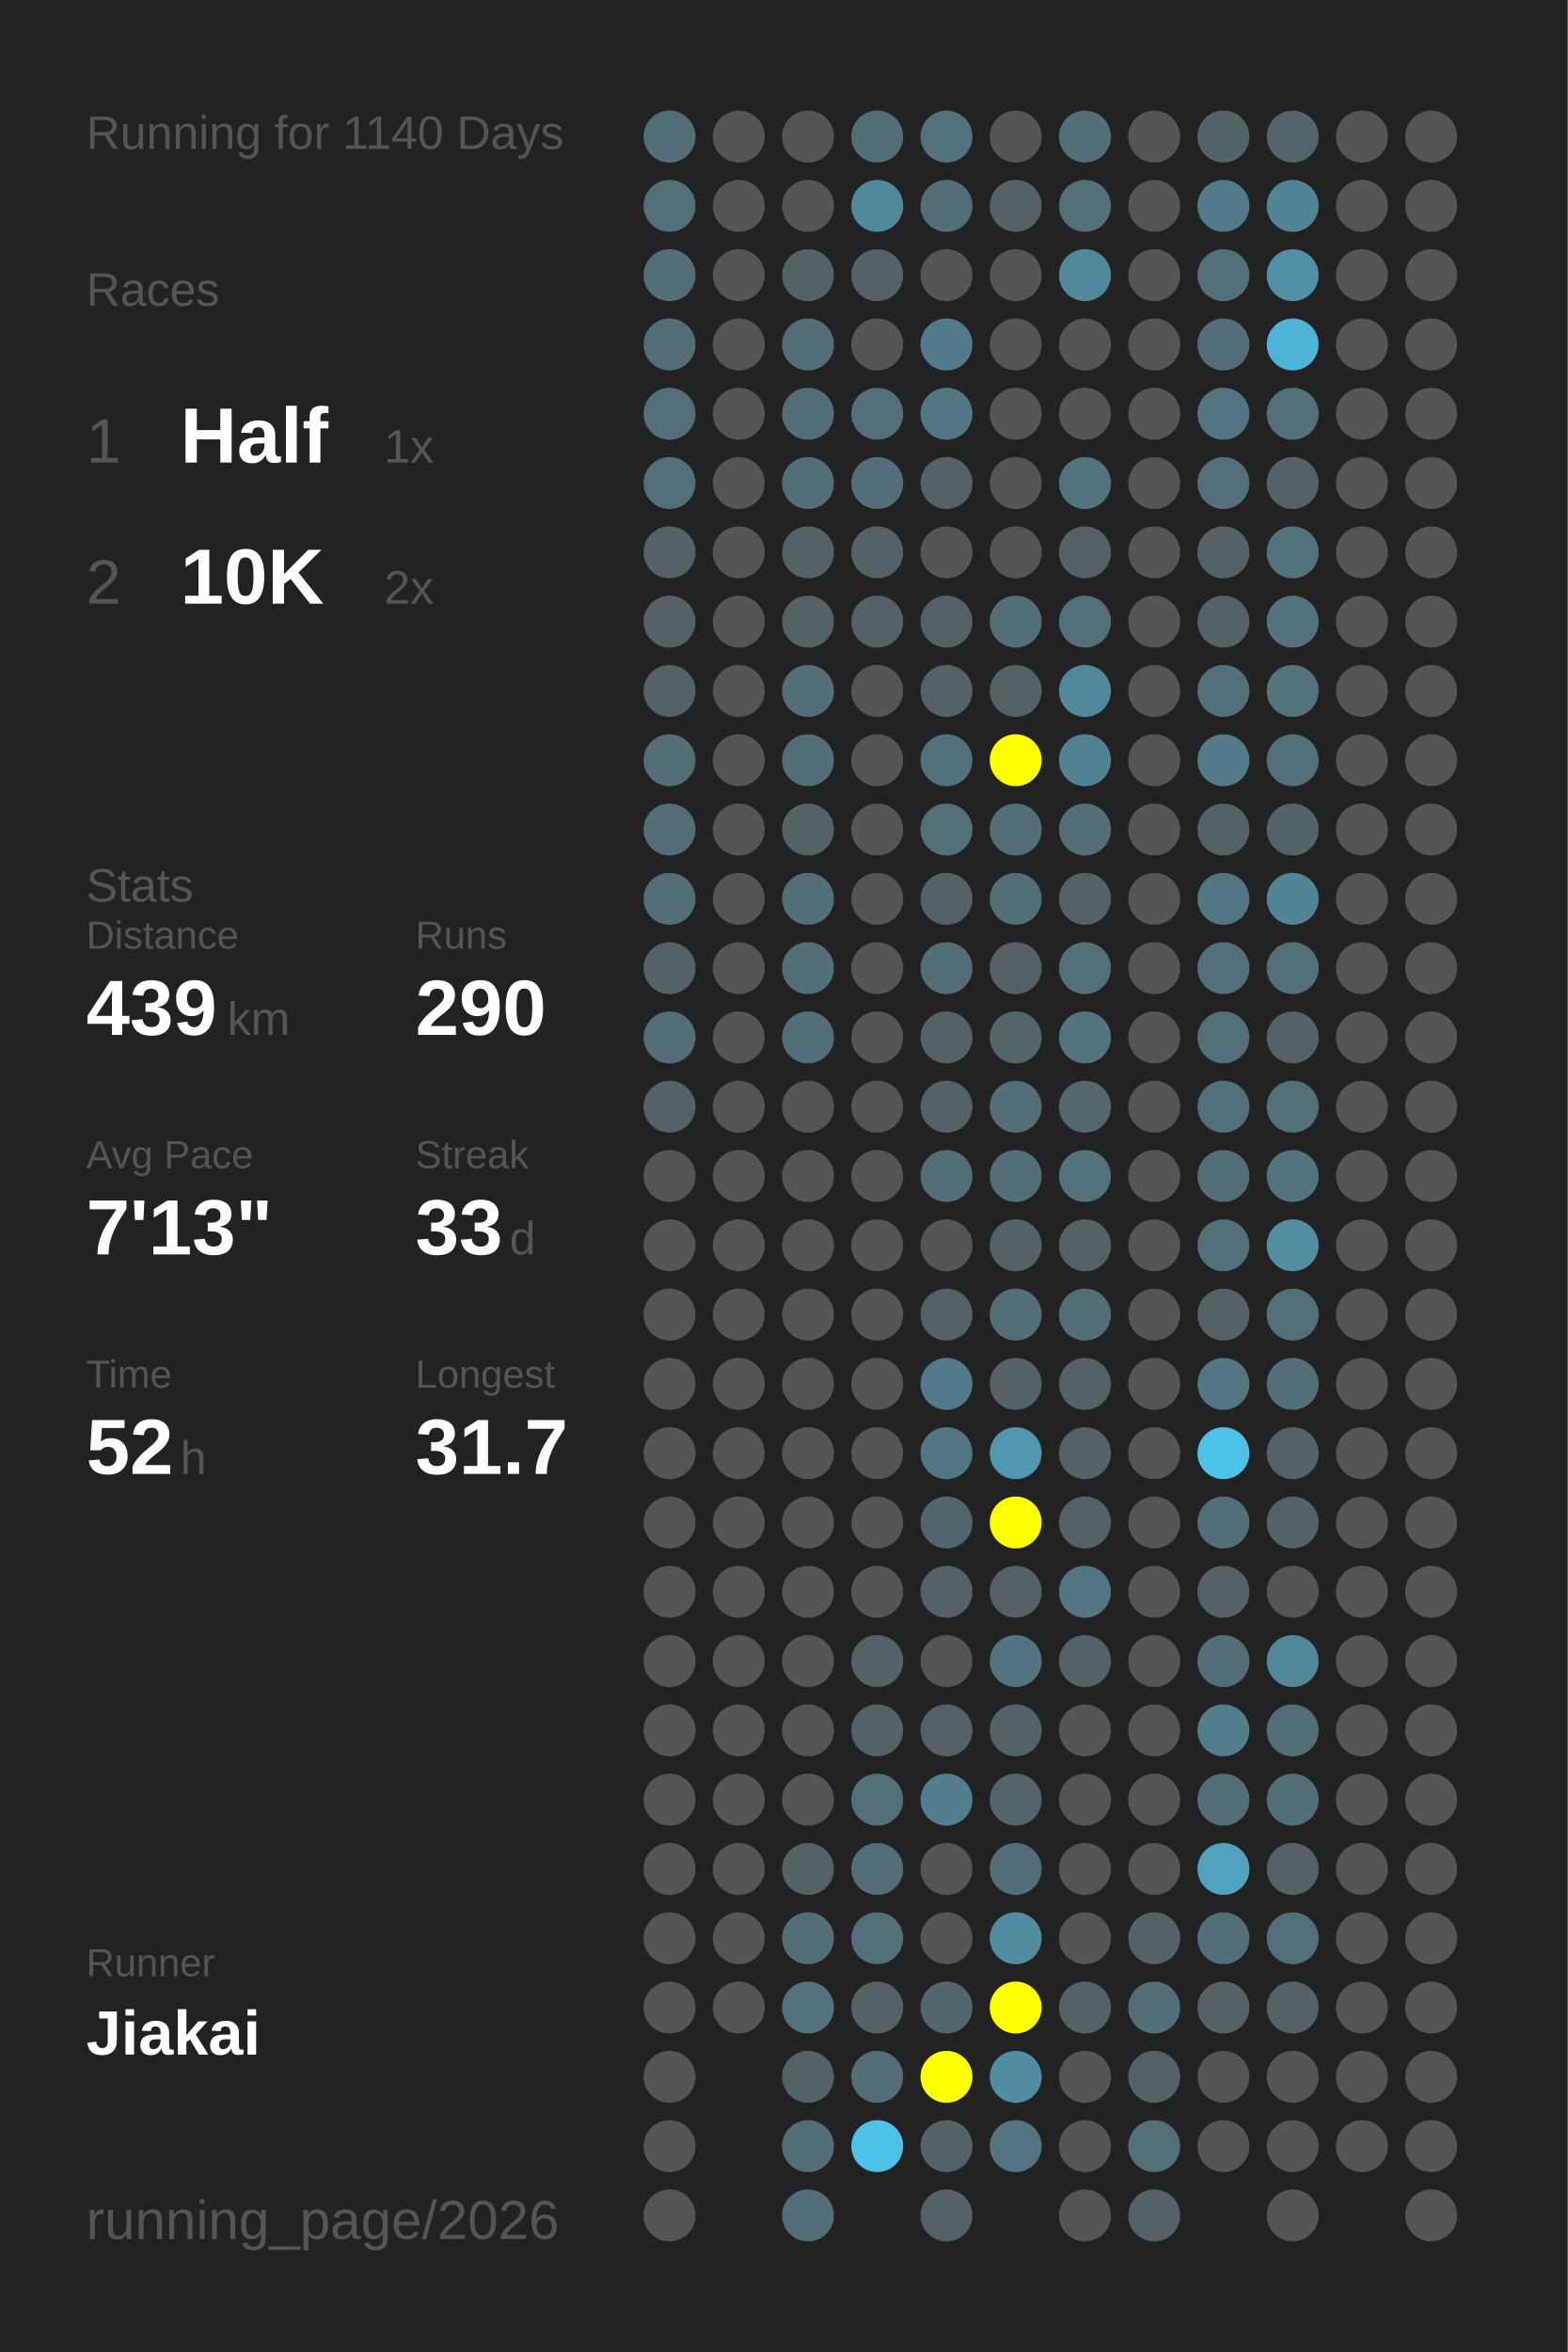
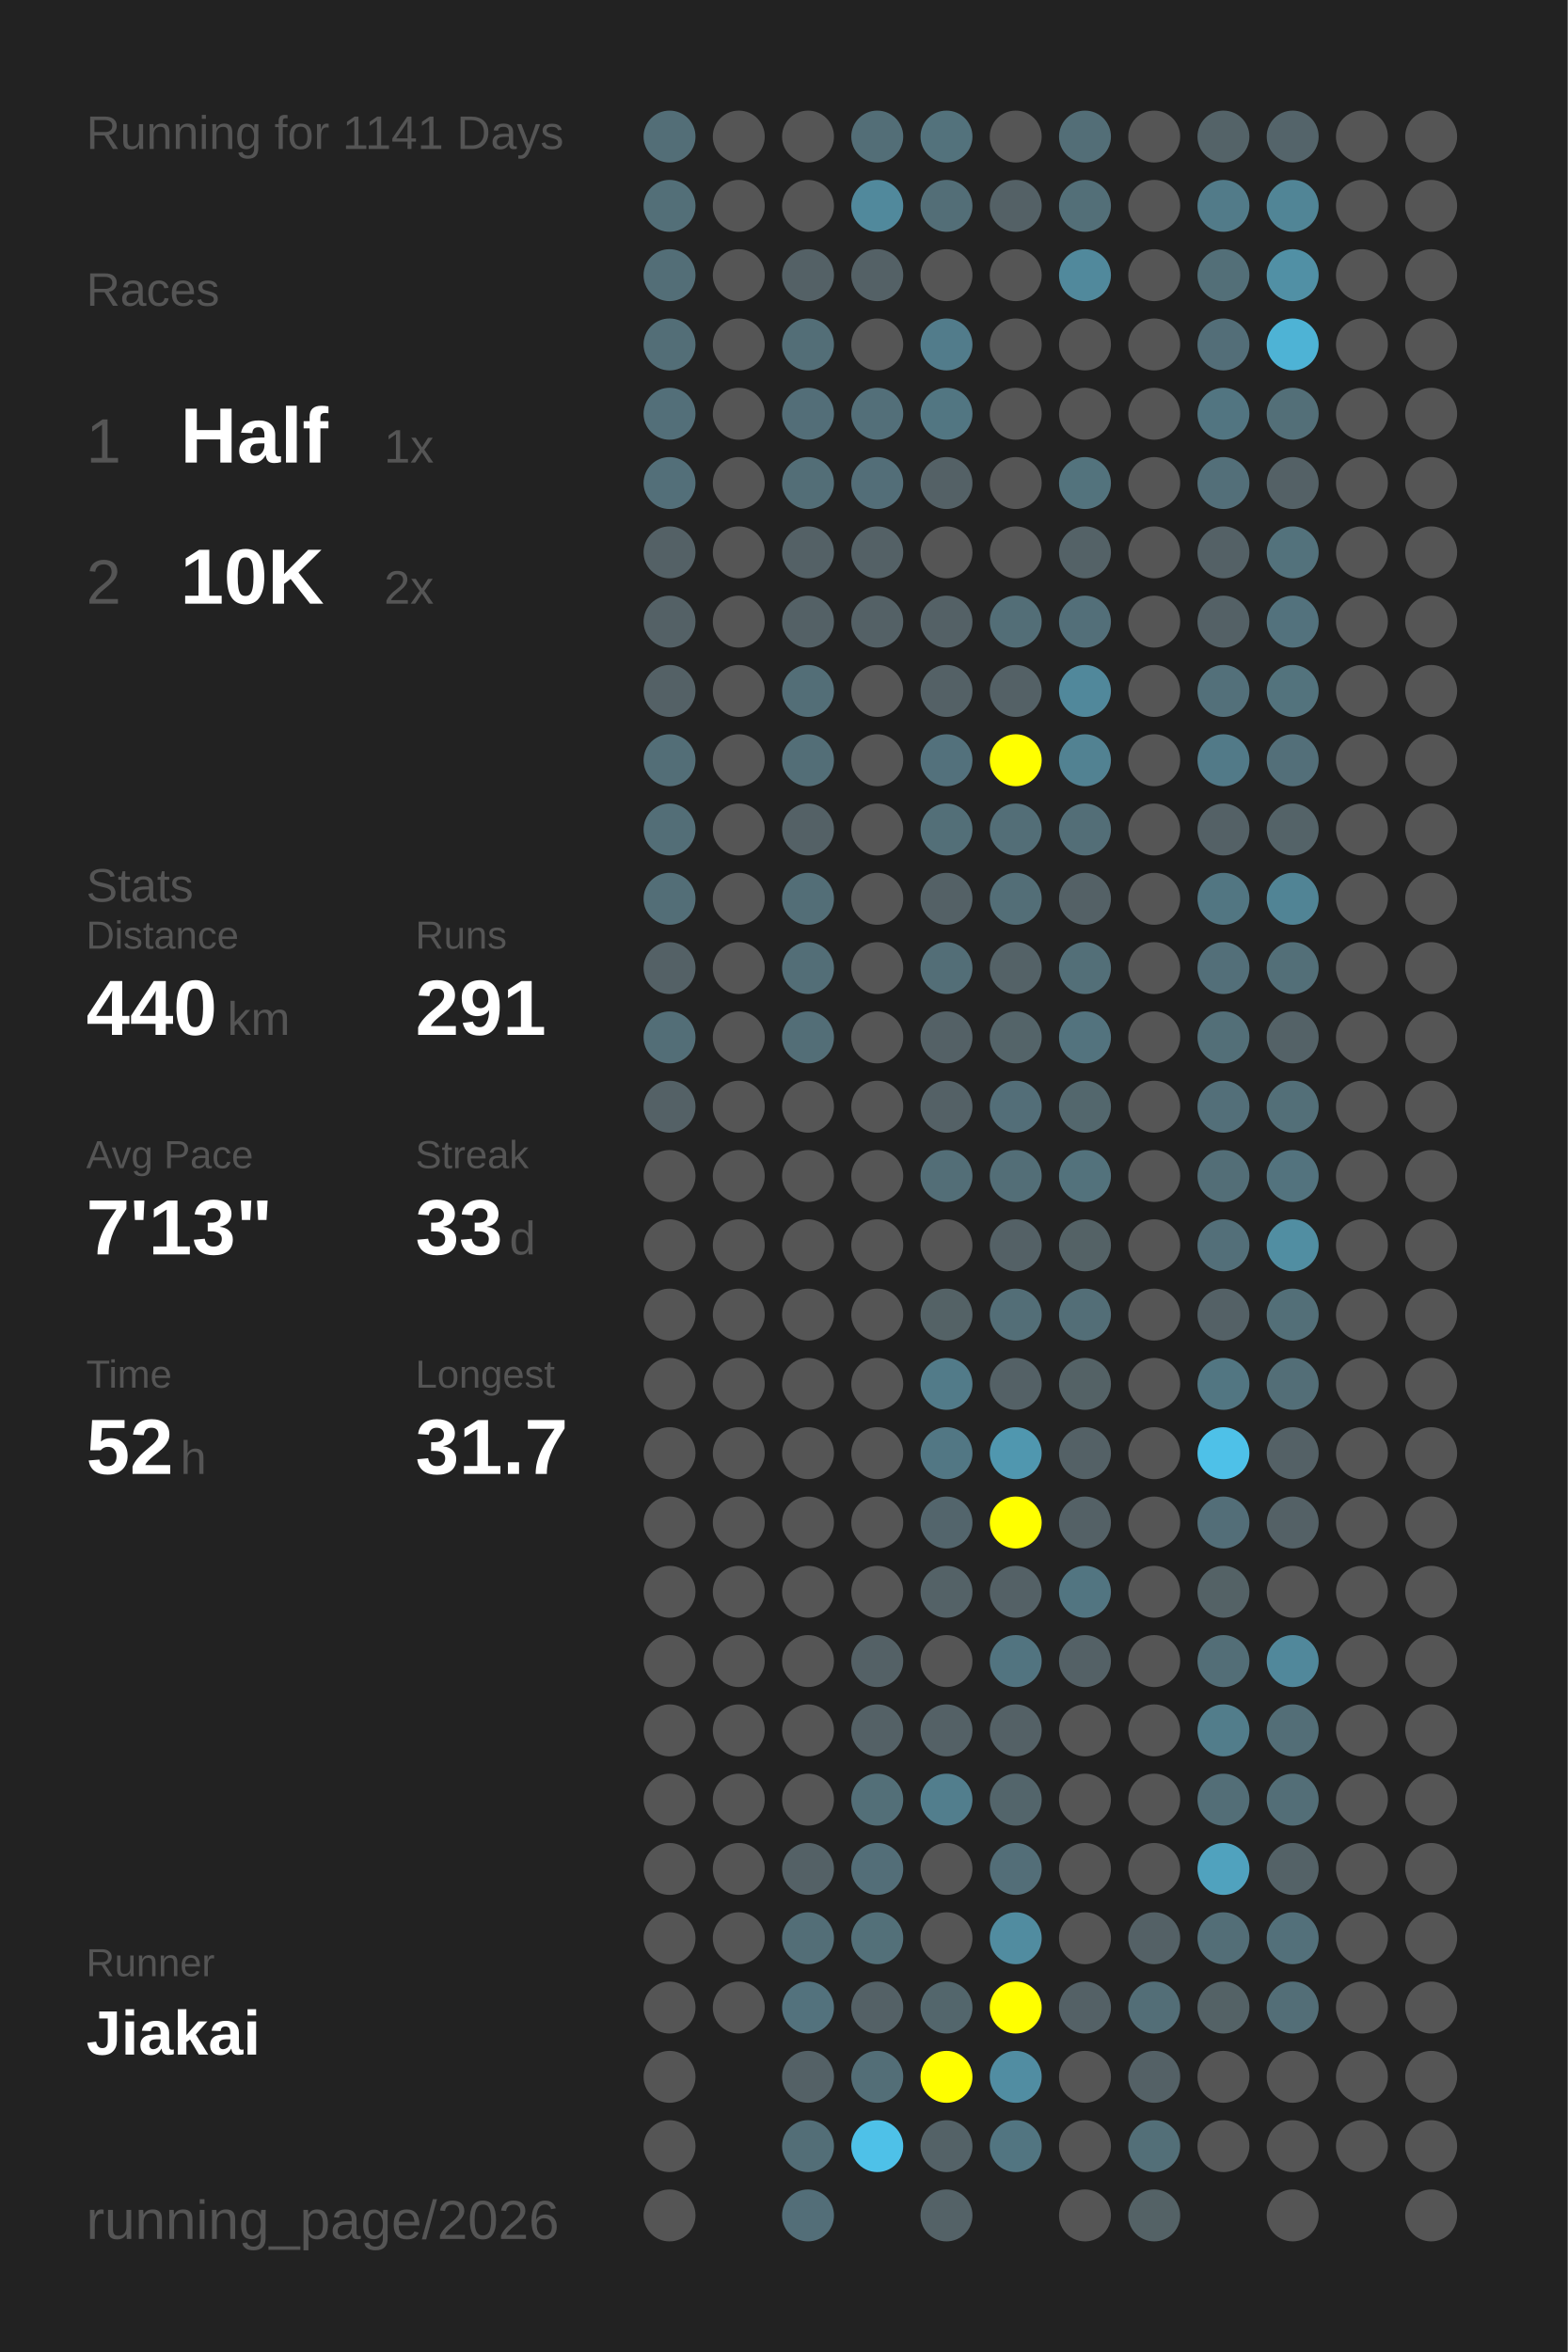
<svg xmlns="http://www.w3.org/2000/svg" baseProfile="full" height="300mm" version="1.1" viewBox="0,0,200,300" width="200mm">
  <defs />
  <rect fill="#222222" height="300" width="200" x="0" y="0" />
-   <text fill="#555555" style="font-size:6px; font-family:Arial;" x="11" y="19">Running for 1140 Days</text>
+   <text fill="#555555" style="font-size:6px; font-family:Arial;" x="11" y="19">Running for 1141 Days</text>
  <text fill="#555555" style="font-size:6px; font-family:Arial;" x="11" y="39">Races</text>
  <text fill="#555555" style="font-size:8px; font-family:Arial;" x="11" y="59">1</text>
  <text fill="#FFFFFF" style="font-size:10px; font-family:Arial; font-weight:bold;" x="23" y="59">Half</text>
  <text fill="#555555" style="font-size:6px; font-family:Arial;" x="49" y="59">1x</text>
  <text fill="#555555" style="font-size:8px; font-family:Arial;" x="11" y="77">2</text>
  <text fill="#FFFFFF" style="font-size:10px; font-family:Arial; font-weight:bold;" x="23" y="77">10K</text>
  <text fill="#555555" style="font-size:6px; font-family:Arial;" x="49" y="77">2x</text>
  <text fill="#555555" style="font-size:6px; font-family:Arial;" x="11" y="115">Stats</text>
  <text fill="#555555" style="font-size:5px; font-family:Arial;" x="11" y="121">Distance</text>
-   <text fill="#FFFFFF" style="font-size:10px; font-family:Arial; font-weight:bold;" x="11" y="132">439</text>
+   <text fill="#FFFFFF" style="font-size:10px; font-family:Arial; font-weight:bold;" x="11" y="132">440</text>
  <text fill="#555555" style="font-size:6px; font-family:Arial;" x="29" y="132">km</text>
  <text fill="#555555" style="font-size:5px; font-family:Arial;" x="53" y="121">Runs</text>
-   <text fill="#FFFFFF" style="font-size:10px; font-family:Arial; font-weight:bold;" x="53" y="132">290</text>
+   <text fill="#FFFFFF" style="font-size:10px; font-family:Arial; font-weight:bold;" x="53" y="132">291</text>
  <text fill="#555555" style="font-size:5px; font-family:Arial;" x="11" y="149">Avg Pace</text>
  <text fill="#FFFFFF" style="font-size:10px; font-family:Arial; font-weight:bold;" x="11" y="160">7'13"</text>
  <text fill="#555555" style="font-size:5px; font-family:Arial;" x="53" y="149">Streak</text>
  <text fill="#FFFFFF" style="font-size:10px; font-family:Arial; font-weight:bold;" x="53" y="160">33</text>
  <text fill="#555555" style="font-size:6px; font-family:Arial;" x="65" y="160">d</text>
  <text fill="#555555" style="font-size:5px; font-family:Arial;" x="11" y="177">Time</text>
  <text fill="#FFFFFF" style="font-size:10px; font-family:Arial; font-weight:bold;" x="11" y="188">52</text>
  <text fill="#555555" style="font-size:6px; font-family:Arial;" x="23" y="188">h</text>
  <text fill="#555555" style="font-size:5px; font-family:Arial;" x="53" y="177">Longest</text>
  <text fill="#FFFFFF" style="font-size:10px; font-family:Arial; font-weight:bold;" x="53" y="188">31.7</text>
  <text fill="#555555" style="font-size:5px; font-family:Arial;" x="11" y="252.065">Runner</text>
  <text fill="#FFFFFF" style="font-size:8px; font-family:Arial; font-weight:bold;" x="11" y="262.065">Jiakai</text>
  <text fill="#555555" style="font-size:7px; font-family:Arial;" x="11" y="285.581">running_page/2026</text>
  <circle cx="85.417" cy="17.419" fill="#536e77" r="3.312" />
  <circle cx="85.417" cy="26.258" fill="#536f78" r="3.312" />
  <circle cx="85.417" cy="35.097" fill="#536e77" r="3.312" />
  <circle cx="85.417" cy="43.935" fill="#536e77" r="3.312" />
  <circle cx="85.417" cy="52.774" fill="#536f79" r="3.312" />
  <circle cx="85.417" cy="61.613" fill="#536f79" r="3.312" />
  <circle cx="85.417" cy="70.452" fill="#546166" r="3.312" />
  <circle cx="85.417" cy="79.29" fill="#546166" r="3.312" />
  <circle cx="85.417" cy="88.129" fill="#546166" r="3.312" />
  <circle cx="85.417" cy="96.968" fill="#536e77" r="3.312" />
  <circle cx="85.417" cy="105.806" fill="#536e77" r="3.312" />
  <circle cx="85.417" cy="114.645" fill="#536e77" r="3.312" />
  <circle cx="85.417" cy="123.484" fill="#546166" r="3.312" />
  <circle cx="85.417" cy="132.323" fill="#536e77" r="3.312" />
  <circle cx="85.417" cy="141.161" fill="#546166" r="3.312" />
  <circle cx="85.417" cy="150" fill="#555555" r="3.312" />
  <circle cx="85.417" cy="158.839" fill="#555555" r="3.312" />
  <circle cx="85.417" cy="167.677" fill="#555555" r="3.312" />
  <circle cx="85.417" cy="176.516" fill="#555555" r="3.312" />
  <circle cx="85.417" cy="185.355" fill="#555555" r="3.312" />
  <circle cx="85.417" cy="194.194" fill="#555555" r="3.312" />
  <circle cx="85.417" cy="203.032" fill="#555555" r="3.312" />
  <circle cx="85.417" cy="211.871" fill="#555555" r="3.312" />
  <circle cx="85.417" cy="220.71" fill="#555555" r="3.312" />
  <circle cx="85.417" cy="229.548" fill="#555555" r="3.312" />
  <circle cx="85.417" cy="238.387" fill="#555555" r="3.312" />
  <circle cx="85.417" cy="247.226" fill="#555555" r="3.312" />
  <circle cx="85.417" cy="256.065" fill="#555555" r="3.312" />
  <circle cx="85.417" cy="264.903" fill="#555555" r="3.312" />
  <circle cx="85.417" cy="273.742" fill="#555555" r="3.312" />
  <circle cx="85.417" cy="282.581" fill="#555555" r="3.312" />
  <circle cx="94.25" cy="17.419" fill="#555555" r="3.312" />
  <circle cx="94.25" cy="26.258" fill="#555555" r="3.312" />
  <circle cx="94.25" cy="35.097" fill="#555555" r="3.312" />
  <circle cx="94.25" cy="43.935" fill="#555555" r="3.312" />
  <circle cx="94.25" cy="52.774" fill="#555555" r="3.312" />
  <circle cx="94.25" cy="61.613" fill="#555555" r="3.312" />
  <circle cx="94.25" cy="70.452" fill="#555555" r="3.312" />
  <circle cx="94.25" cy="79.29" fill="#555555" r="3.312" />
  <circle cx="94.25" cy="88.129" fill="#555555" r="3.312" />
  <circle cx="94.25" cy="96.968" fill="#555555" r="3.312" />
  <circle cx="94.25" cy="105.806" fill="#555555" r="3.312" />
  <circle cx="94.25" cy="114.645" fill="#555555" r="3.312" />
  <circle cx="94.25" cy="123.484" fill="#555555" r="3.312" />
  <circle cx="94.25" cy="132.323" fill="#555555" r="3.312" />
  <circle cx="94.25" cy="141.161" fill="#555555" r="3.312" />
  <circle cx="94.25" cy="150" fill="#555555" r="3.312" />
  <circle cx="94.25" cy="158.839" fill="#555555" r="3.312" />
  <circle cx="94.25" cy="167.677" fill="#555555" r="3.312" />
  <circle cx="94.25" cy="176.516" fill="#555555" r="3.312" />
  <circle cx="94.25" cy="185.355" fill="#555555" r="3.312" />
  <circle cx="94.25" cy="194.194" fill="#555555" r="3.312" />
  <circle cx="94.25" cy="203.032" fill="#555555" r="3.312" />
  <circle cx="94.25" cy="211.871" fill="#555555" r="3.312" />
  <circle cx="94.25" cy="220.71" fill="#555555" r="3.312" />
  <circle cx="94.25" cy="229.548" fill="#555555" r="3.312" />
  <circle cx="94.25" cy="238.387" fill="#555555" r="3.312" />
  <circle cx="94.25" cy="247.226" fill="#555555" r="3.312" />
  <circle cx="94.25" cy="256.065" fill="#555555" r="3.312" />
  <circle cx="103.083" cy="17.419" fill="#555555" r="3.312" />
  <circle cx="103.083" cy="26.258" fill="#555555" r="3.312" />
  <circle cx="103.083" cy="35.097" fill="#546166" r="3.312" />
  <circle cx="103.083" cy="43.935" fill="#536e77" r="3.312" />
  <circle cx="103.083" cy="52.774" fill="#536e78" r="3.312" />
  <circle cx="103.083" cy="61.613" fill="#536e77" r="3.312" />
  <circle cx="103.083" cy="70.452" fill="#546166" r="3.312" />
  <circle cx="103.083" cy="79.29" fill="#546166" r="3.312" />
  <circle cx="103.083" cy="88.129" fill="#536e77" r="3.312" />
  <circle cx="103.083" cy="96.968" fill="#536e77" r="3.312" />
  <circle cx="103.083" cy="105.806" fill="#546166" r="3.312" />
  <circle cx="103.083" cy="114.645" fill="#536e77" r="3.312" />
  <circle cx="103.083" cy="123.484" fill="#536e77" r="3.312" />
  <circle cx="103.083" cy="132.323" fill="#536e77" r="3.312" />
  <circle cx="103.083" cy="141.161" fill="#555555" r="3.312" />
  <circle cx="103.083" cy="150" fill="#555555" r="3.312" />
  <circle cx="103.083" cy="158.839" fill="#555555" r="3.312" />
  <circle cx="103.083" cy="167.677" fill="#555555" r="3.312" />
  <circle cx="103.083" cy="176.516" fill="#555555" r="3.312" />
  <circle cx="103.083" cy="185.355" fill="#555555" r="3.312" />
  <circle cx="103.083" cy="194.194" fill="#555555" r="3.312" />
  <circle cx="103.083" cy="203.032" fill="#555555" r="3.312" />
  <circle cx="103.083" cy="211.871" fill="#555555" r="3.312" />
  <circle cx="103.083" cy="220.71" fill="#555555" r="3.312" />
  <circle cx="103.083" cy="229.548" fill="#555555" r="3.312" />
  <circle cx="103.083" cy="238.387" fill="#546166" r="3.312" />
  <circle cx="103.083" cy="247.226" fill="#536e77" r="3.312" />
  <circle cx="103.083" cy="256.065" fill="#53727d" r="3.312" />
  <circle cx="103.083" cy="264.903" fill="#546166" r="3.312" />
  <circle cx="103.083" cy="273.742" fill="#536e77" r="3.312" />
  <circle cx="103.083" cy="282.581" fill="#536e78" r="3.312" />
  <circle cx="111.917" cy="17.419" fill="#536e77" r="3.312" />
  <circle cx="111.917" cy="26.258" fill="#51899c" r="3.312" />
  <circle cx="111.917" cy="35.097" fill="#546166" r="3.312" />
  <circle cx="111.917" cy="43.935" fill="#555555" r="3.312" />
  <circle cx="111.917" cy="52.774" fill="#536f79" r="3.312" />
  <circle cx="111.917" cy="61.613" fill="#536e78" r="3.312" />
  <circle cx="111.917" cy="70.452" fill="#546166" r="3.312" />
  <circle cx="111.917" cy="79.29" fill="#546166" r="3.312" />
  <circle cx="111.917" cy="88.129" fill="#555555" r="3.312" />
  <circle cx="111.917" cy="96.968" fill="#555555" r="3.312" />
  <circle cx="111.917" cy="105.806" fill="#555555" r="3.312" />
  <circle cx="111.917" cy="114.645" fill="#555555" r="3.312" />
  <circle cx="111.917" cy="123.484" fill="#555555" r="3.312" />
  <circle cx="111.917" cy="132.323" fill="#555555" r="3.312" />
  <circle cx="111.917" cy="141.161" fill="#555555" r="3.312" />
  <circle cx="111.917" cy="150" fill="#555555" r="3.312" />
  <circle cx="111.917" cy="158.839" fill="#555555" r="3.312" />
  <circle cx="111.917" cy="167.677" fill="#555555" r="3.312" />
  <circle cx="111.917" cy="176.516" fill="#555555" r="3.312" />
  <circle cx="111.917" cy="185.355" fill="#555555" r="3.312" />
  <circle cx="111.917" cy="194.194" fill="#555555" r="3.312" />
  <circle cx="111.917" cy="203.032" fill="#555555" r="3.312" />
  <circle cx="111.917" cy="211.871" fill="#546166" r="3.312" />
  <circle cx="111.917" cy="220.71" fill="#546166" r="3.312" />
  <circle cx="111.917" cy="229.548" fill="#536f78" r="3.312" />
  <circle cx="111.917" cy="238.387" fill="#536e78" r="3.312" />
  <circle cx="111.917" cy="247.226" fill="#537079" r="3.312" />
  <circle cx="111.917" cy="256.065" fill="#546166" r="3.312" />
  <circle cx="111.917" cy="264.903" fill="#536e77" r="3.312" />
  <circle cx="111.917" cy="273.742" fill="#4ec1e8" r="3.312" />
  <circle cx="120.75" cy="17.419" fill="#53727c" r="3.312" />
  <circle cx="120.75" cy="26.258" fill="#536e77" r="3.312" />
  <circle cx="120.75" cy="35.097" fill="#555555" r="3.312" />
  <circle cx="120.75" cy="43.935" fill="#527c8b" r="3.312" />
  <circle cx="120.75" cy="52.774" fill="#527682" r="3.312" />
  <circle cx="120.75" cy="61.613" fill="#546166" r="3.312" />
  <circle cx="120.75" cy="70.452" fill="#555555" r="3.312" />
  <circle cx="120.75" cy="79.29" fill="#546166" r="3.312" />
  <circle cx="120.75" cy="88.129" fill="#546166" r="3.312" />
  <circle cx="120.75" cy="96.968" fill="#53717c" r="3.312" />
  <circle cx="120.75" cy="105.806" fill="#536f78" r="3.312" />
  <circle cx="120.75" cy="114.645" fill="#546166" r="3.312" />
  <circle cx="120.75" cy="123.484" fill="#536e77" r="3.312" />
  <circle cx="120.75" cy="132.323" fill="#546166" r="3.312" />
  <circle cx="120.75" cy="141.161" fill="#546166" r="3.312" />
  <circle cx="120.75" cy="150" fill="#536e77" r="3.312" />
  <circle cx="120.75" cy="158.839" fill="#555555" r="3.312" />
  <circle cx="120.75" cy="167.677" fill="#546266" r="3.312" />
  <circle cx="120.75" cy="176.516" fill="#527b89" r="3.312" />
  <circle cx="120.75" cy="185.355" fill="#527784" r="3.312" />
  <circle cx="120.75" cy="194.194" fill="#53656c" r="3.312" />
  <circle cx="120.75" cy="203.032" fill="#546267" r="3.312" />
  <circle cx="120.75" cy="211.871" fill="#555555" r="3.312" />
  <circle cx="120.75" cy="220.71" fill="#546166" r="3.312" />
  <circle cx="120.75" cy="229.548" fill="#527e8d" r="3.312" />
  <circle cx="120.75" cy="238.387" fill="#555555" r="3.312" />
  <circle cx="120.75" cy="247.226" fill="#555555" r="3.312" />
  <circle cx="120.75" cy="256.065" fill="#53666c" r="3.312" />
  <circle cx="120.75" cy="264.903" fill="#FFFF00" r="3.312" />
  <circle cx="120.75" cy="273.742" fill="#546267" r="3.312" />
  <circle cx="120.75" cy="282.581" fill="#546267" r="3.312" />
  <circle cx="129.583" cy="17.419" fill="#555555" r="3.312" />
  <circle cx="129.583" cy="26.258" fill="#546166" r="3.312" />
  <circle cx="129.583" cy="35.097" fill="#555555" r="3.312" />
  <circle cx="129.583" cy="43.935" fill="#555555" r="3.312" />
  <circle cx="129.583" cy="52.774" fill="#555555" r="3.312" />
  <circle cx="129.583" cy="61.613" fill="#555555" r="3.312" />
  <circle cx="129.583" cy="70.452" fill="#555555" r="3.312" />
  <circle cx="129.583" cy="79.29" fill="#536e77" r="3.312" />
  <circle cx="129.583" cy="88.129" fill="#546166" r="3.312" />
  <circle cx="129.583" cy="96.968" fill="#FFFF00" r="3.312" />
  <circle cx="129.583" cy="105.806" fill="#536e77" r="3.312" />
  <circle cx="129.583" cy="114.645" fill="#536e77" r="3.312" />
  <circle cx="129.583" cy="123.484" fill="#546267" r="3.312" />
  <circle cx="129.583" cy="132.323" fill="#546469" r="3.312" />
  <circle cx="129.583" cy="141.161" fill="#536e78" r="3.312" />
  <circle cx="129.583" cy="150" fill="#536e77" r="3.312" />
  <circle cx="129.583" cy="158.839" fill="#546166" r="3.312" />
  <circle cx="129.583" cy="167.677" fill="#536e77" r="3.312" />
  <circle cx="129.583" cy="176.516" fill="#546166" r="3.312" />
  <circle cx="129.583" cy="185.355" fill="#5097af" r="3.312" />
  <circle cx="129.583" cy="194.194" fill="#FFFF00" r="3.312" />
  <circle cx="129.583" cy="203.032" fill="#546166" r="3.312" />
  <circle cx="129.583" cy="211.871" fill="#527480" r="3.312" />
  <circle cx="129.583" cy="220.71" fill="#546166" r="3.312" />
  <circle cx="129.583" cy="229.548" fill="#53656b" r="3.312" />
  <circle cx="129.583" cy="238.387" fill="#536e78" r="3.312" />
  <circle cx="129.583" cy="247.226" fill="#518ca0" r="3.312" />
  <circle cx="129.583" cy="256.065" fill="#FFFF00" r="3.312" />
  <circle cx="129.583" cy="264.903" fill="#518da2" r="3.312" />
  <circle cx="129.583" cy="273.742" fill="#527581" r="3.312" />
  <circle cx="138.417" cy="17.419" fill="#536e77" r="3.312" />
  <circle cx="138.417" cy="26.258" fill="#536f78" r="3.312" />
  <circle cx="138.417" cy="35.097" fill="#51899c" r="3.312" />
  <circle cx="138.417" cy="43.935" fill="#555555" r="3.312" />
  <circle cx="138.417" cy="52.774" fill="#555555" r="3.312" />
  <circle cx="138.417" cy="61.613" fill="#53737d" r="3.312" />
  <circle cx="138.417" cy="70.452" fill="#546267" r="3.312" />
  <circle cx="138.417" cy="79.29" fill="#536f79" r="3.312" />
  <circle cx="138.417" cy="88.129" fill="#51889b" r="3.312" />
  <circle cx="138.417" cy="96.968" fill="#528292" r="3.312" />
  <circle cx="138.417" cy="105.806" fill="#536e77" r="3.312" />
  <circle cx="138.417" cy="114.645" fill="#546166" r="3.312" />
  <circle cx="138.417" cy="123.484" fill="#536f78" r="3.312" />
  <circle cx="138.417" cy="132.323" fill="#53737e" r="3.312" />
  <circle cx="138.417" cy="141.161" fill="#53676d" r="3.312" />
  <circle cx="138.417" cy="150" fill="#53727c" r="3.312" />
  <circle cx="138.417" cy="158.839" fill="#546266" r="3.312" />
  <circle cx="138.417" cy="167.677" fill="#536e77" r="3.312" />
  <circle cx="138.417" cy="176.516" fill="#546266" r="3.312" />
  <circle cx="138.417" cy="185.355" fill="#546166" r="3.312" />
  <circle cx="138.417" cy="194.194" fill="#546166" r="3.312" />
  <circle cx="138.417" cy="203.032" fill="#527581" r="3.312" />
  <circle cx="138.417" cy="211.871" fill="#546166" r="3.312" />
  <circle cx="138.417" cy="220.71" fill="#555555" r="3.312" />
  <circle cx="138.417" cy="229.548" fill="#555555" r="3.312" />
  <circle cx="138.417" cy="238.387" fill="#555555" r="3.312" />
  <circle cx="138.417" cy="247.226" fill="#555555" r="3.312" />
  <circle cx="138.417" cy="256.065" fill="#546166" r="3.312" />
  <circle cx="138.417" cy="264.903" fill="#555555" r="3.312" />
  <circle cx="138.417" cy="273.742" fill="#555555" r="3.312" />
  <circle cx="138.417" cy="282.581" fill="#555555" r="3.312" />
  <circle cx="147.25" cy="17.419" fill="#555555" r="3.312" />
  <circle cx="147.25" cy="26.258" fill="#555555" r="3.312" />
  <circle cx="147.25" cy="35.097" fill="#555555" r="3.312" />
  <circle cx="147.25" cy="43.935" fill="#555555" r="3.312" />
  <circle cx="147.25" cy="52.774" fill="#555555" r="3.312" />
  <circle cx="147.25" cy="61.613" fill="#555555" r="3.312" />
  <circle cx="147.25" cy="70.452" fill="#555555" r="3.312" />
  <circle cx="147.25" cy="79.29" fill="#555555" r="3.312" />
  <circle cx="147.25" cy="88.129" fill="#555555" r="3.312" />
  <circle cx="147.25" cy="96.968" fill="#555555" r="3.312" />
  <circle cx="147.25" cy="105.806" fill="#555555" r="3.312" />
  <circle cx="147.25" cy="114.645" fill="#555555" r="3.312" />
  <circle cx="147.25" cy="123.484" fill="#555555" r="3.312" />
  <circle cx="147.25" cy="132.323" fill="#555555" r="3.312" />
  <circle cx="147.25" cy="141.161" fill="#555555" r="3.312" />
  <circle cx="147.25" cy="150" fill="#555555" r="3.312" />
  <circle cx="147.25" cy="158.839" fill="#555555" r="3.312" />
  <circle cx="147.25" cy="167.677" fill="#555555" r="3.312" />
  <circle cx="147.25" cy="176.516" fill="#555555" r="3.312" />
  <circle cx="147.25" cy="185.355" fill="#555555" r="3.312" />
  <circle cx="147.25" cy="194.194" fill="#555555" r="3.312" />
  <circle cx="147.25" cy="203.032" fill="#555555" r="3.312" />
  <circle cx="147.25" cy="211.871" fill="#555555" r="3.312" />
  <circle cx="147.25" cy="220.71" fill="#555555" r="3.312" />
  <circle cx="147.25" cy="229.548" fill="#555555" r="3.312" />
  <circle cx="147.25" cy="238.387" fill="#555555" r="3.312" />
  <circle cx="147.25" cy="247.226" fill="#546166" r="3.312" />
  <circle cx="147.25" cy="256.065" fill="#536e77" r="3.312" />
  <circle cx="147.25" cy="264.903" fill="#546166" r="3.312" />
  <circle cx="147.25" cy="273.742" fill="#536f78" r="3.312" />
  <circle cx="147.25" cy="282.581" fill="#546266" r="3.312" />
  <circle cx="156.083" cy="17.419" fill="#546368" r="3.312" />
  <circle cx="156.083" cy="26.258" fill="#527b89" r="3.312" />
  <circle cx="156.083" cy="35.097" fill="#536f78" r="3.312" />
  <circle cx="156.083" cy="43.935" fill="#536e78" r="3.312" />
  <circle cx="156.083" cy="52.774" fill="#527581" r="3.312" />
  <circle cx="156.083" cy="61.613" fill="#536f79" r="3.312" />
  <circle cx="156.083" cy="70.452" fill="#546166" r="3.312" />
  <circle cx="156.083" cy="79.29" fill="#546166" r="3.312" />
  <circle cx="156.083" cy="88.129" fill="#53707a" r="3.312" />
  <circle cx="156.083" cy="96.968" fill="#527a88" r="3.312" />
  <circle cx="156.083" cy="105.806" fill="#546166" r="3.312" />
  <circle cx="156.083" cy="114.645" fill="#527682" r="3.312" />
  <circle cx="156.083" cy="123.484" fill="#536f79" r="3.312" />
  <circle cx="156.083" cy="132.323" fill="#536f78" r="3.312" />
  <circle cx="156.083" cy="141.161" fill="#536f79" r="3.312" />
  <circle cx="156.083" cy="150" fill="#536e77" r="3.312" />
  <circle cx="156.083" cy="158.839" fill="#536f79" r="3.312" />
  <circle cx="156.083" cy="167.677" fill="#546166" r="3.312" />
  <circle cx="156.083" cy="176.516" fill="#527682" r="3.312" />
  <circle cx="156.083" cy="185.355" fill="#4ec1e8" r="3.312" />
  <circle cx="156.083" cy="194.194" fill="#536e78" r="3.312" />
  <circle cx="156.083" cy="203.032" fill="#546266" r="3.312" />
  <circle cx="156.083" cy="211.871" fill="#536e77" r="3.312" />
  <circle cx="156.083" cy="220.71" fill="#527d8b" r="3.312" />
  <circle cx="156.083" cy="229.548" fill="#536e77" r="3.312" />
  <circle cx="156.083" cy="238.387" fill="#50a2be" r="3.312" />
  <circle cx="156.083" cy="247.226" fill="#536e77" r="3.312" />
  <circle cx="156.083" cy="256.065" fill="#546266" r="3.312" />
  <circle cx="156.083" cy="264.903" fill="#555555" r="3.312" />
  <circle cx="156.083" cy="273.742" fill="#555555" r="3.312" />
  <circle cx="164.917" cy="17.419" fill="#54646a" r="3.312" />
  <circle cx="164.917" cy="26.258" fill="#518596" r="3.312" />
  <circle cx="164.917" cy="35.097" fill="#5190a5" r="3.312" />
  <circle cx="164.917" cy="43.935" fill="#4eb3d5" r="3.312" />
  <circle cx="164.917" cy="52.774" fill="#536f78" r="3.312" />
  <circle cx="164.917" cy="61.613" fill="#546166" r="3.312" />
  <circle cx="164.917" cy="70.452" fill="#53727c" r="3.312" />
  <circle cx="164.917" cy="79.29" fill="#53727d" r="3.312" />
  <circle cx="164.917" cy="88.129" fill="#53737d" r="3.312" />
  <circle cx="164.917" cy="96.968" fill="#536f79" r="3.312" />
  <circle cx="164.917" cy="105.806" fill="#546368" r="3.312" />
  <circle cx="164.917" cy="114.645" fill="#518495" r="3.312" />
  <circle cx="164.917" cy="123.484" fill="#536f78" r="3.312" />
  <circle cx="164.917" cy="132.323" fill="#546267" r="3.312" />
  <circle cx="164.917" cy="141.161" fill="#536f78" r="3.312" />
  <circle cx="164.917" cy="150" fill="#53737e" r="3.312" />
  <circle cx="164.917" cy="158.839" fill="#518ea2" r="3.312" />
  <circle cx="164.917" cy="167.677" fill="#536f78" r="3.312" />
  <circle cx="164.917" cy="176.516" fill="#536e77" r="3.312" />
  <circle cx="164.917" cy="185.355" fill="#546166" r="3.312" />
  <circle cx="164.917" cy="194.194" fill="#546166" r="3.312" />
  <circle cx="164.917" cy="203.032" fill="#555555" r="3.312" />
  <circle cx="164.917" cy="211.871" fill="#51889b" r="3.312" />
  <circle cx="164.917" cy="220.71" fill="#536e77" r="3.312" />
  <circle cx="164.917" cy="229.548" fill="#536e77" r="3.312" />
  <circle cx="164.917" cy="238.387" fill="#546267" r="3.312" />
  <circle cx="164.917" cy="247.226" fill="#53707a" r="3.312" />
-   <circle cx="164.917" cy="256.065" fill="#546166" r="3.312" />
+   <circle cx="164.917" cy="256.065" fill="#536e77" r="3.312" />
  <circle cx="164.917" cy="264.903" fill="#555555" r="3.312" />
  <circle cx="164.917" cy="273.742" fill="#555555" r="3.312" />
  <circle cx="164.917" cy="282.581" fill="#555555" r="3.312" />
  <circle cx="173.75" cy="17.419" fill="#555555" r="3.312" />
  <circle cx="173.75" cy="26.258" fill="#555555" r="3.312" />
  <circle cx="173.75" cy="35.097" fill="#555555" r="3.312" />
  <circle cx="173.75" cy="43.935" fill="#555555" r="3.312" />
  <circle cx="173.75" cy="52.774" fill="#555555" r="3.312" />
  <circle cx="173.75" cy="61.613" fill="#555555" r="3.312" />
  <circle cx="173.75" cy="70.452" fill="#555555" r="3.312" />
  <circle cx="173.75" cy="79.29" fill="#555555" r="3.312" />
  <circle cx="173.75" cy="88.129" fill="#555555" r="3.312" />
  <circle cx="173.75" cy="96.968" fill="#555555" r="3.312" />
  <circle cx="173.75" cy="105.806" fill="#555555" r="3.312" />
  <circle cx="173.75" cy="114.645" fill="#555555" r="3.312" />
  <circle cx="173.75" cy="123.484" fill="#555555" r="3.312" />
  <circle cx="173.75" cy="132.323" fill="#555555" r="3.312" />
  <circle cx="173.75" cy="141.161" fill="#555555" r="3.312" />
  <circle cx="173.75" cy="150" fill="#555555" r="3.312" />
  <circle cx="173.75" cy="158.839" fill="#555555" r="3.312" />
  <circle cx="173.75" cy="167.677" fill="#555555" r="3.312" />
  <circle cx="173.75" cy="176.516" fill="#555555" r="3.312" />
  <circle cx="173.75" cy="185.355" fill="#555555" r="3.312" />
  <circle cx="173.75" cy="194.194" fill="#555555" r="3.312" />
  <circle cx="173.75" cy="203.032" fill="#555555" r="3.312" />
  <circle cx="173.75" cy="211.871" fill="#555555" r="3.312" />
  <circle cx="173.75" cy="220.71" fill="#555555" r="3.312" />
  <circle cx="173.75" cy="229.548" fill="#555555" r="3.312" />
  <circle cx="173.75" cy="238.387" fill="#555555" r="3.312" />
  <circle cx="173.75" cy="247.226" fill="#555555" r="3.312" />
  <circle cx="173.75" cy="256.065" fill="#555555" r="3.312" />
  <circle cx="173.75" cy="264.903" fill="#555555" r="3.312" />
  <circle cx="173.75" cy="273.742" fill="#555555" r="3.312" />
  <circle cx="182.583" cy="17.419" fill="#555555" r="3.312" />
  <circle cx="182.583" cy="26.258" fill="#555555" r="3.312" />
  <circle cx="182.583" cy="35.097" fill="#555555" r="3.312" />
  <circle cx="182.583" cy="43.935" fill="#555555" r="3.312" />
  <circle cx="182.583" cy="52.774" fill="#555555" r="3.312" />
  <circle cx="182.583" cy="61.613" fill="#555555" r="3.312" />
  <circle cx="182.583" cy="70.452" fill="#555555" r="3.312" />
  <circle cx="182.583" cy="79.29" fill="#555555" r="3.312" />
  <circle cx="182.583" cy="88.129" fill="#555555" r="3.312" />
  <circle cx="182.583" cy="96.968" fill="#555555" r="3.312" />
  <circle cx="182.583" cy="105.806" fill="#555555" r="3.312" />
  <circle cx="182.583" cy="114.645" fill="#555555" r="3.312" />
  <circle cx="182.583" cy="123.484" fill="#555555" r="3.312" />
  <circle cx="182.583" cy="132.323" fill="#555555" r="3.312" />
  <circle cx="182.583" cy="141.161" fill="#555555" r="3.312" />
  <circle cx="182.583" cy="150" fill="#555555" r="3.312" />
  <circle cx="182.583" cy="158.839" fill="#555555" r="3.312" />
  <circle cx="182.583" cy="167.677" fill="#555555" r="3.312" />
  <circle cx="182.583" cy="176.516" fill="#555555" r="3.312" />
  <circle cx="182.583" cy="185.355" fill="#555555" r="3.312" />
  <circle cx="182.583" cy="194.194" fill="#555555" r="3.312" />
  <circle cx="182.583" cy="203.032" fill="#555555" r="3.312" />
  <circle cx="182.583" cy="211.871" fill="#555555" r="3.312" />
  <circle cx="182.583" cy="220.71" fill="#555555" r="3.312" />
  <circle cx="182.583" cy="229.548" fill="#555555" r="3.312" />
  <circle cx="182.583" cy="238.387" fill="#555555" r="3.312" />
  <circle cx="182.583" cy="247.226" fill="#555555" r="3.312" />
  <circle cx="182.583" cy="256.065" fill="#555555" r="3.312" />
  <circle cx="182.583" cy="264.903" fill="#555555" r="3.312" />
  <circle cx="182.583" cy="273.742" fill="#555555" r="3.312" />
  <circle cx="182.583" cy="282.581" fill="#555555" r="3.312" />
</svg>
